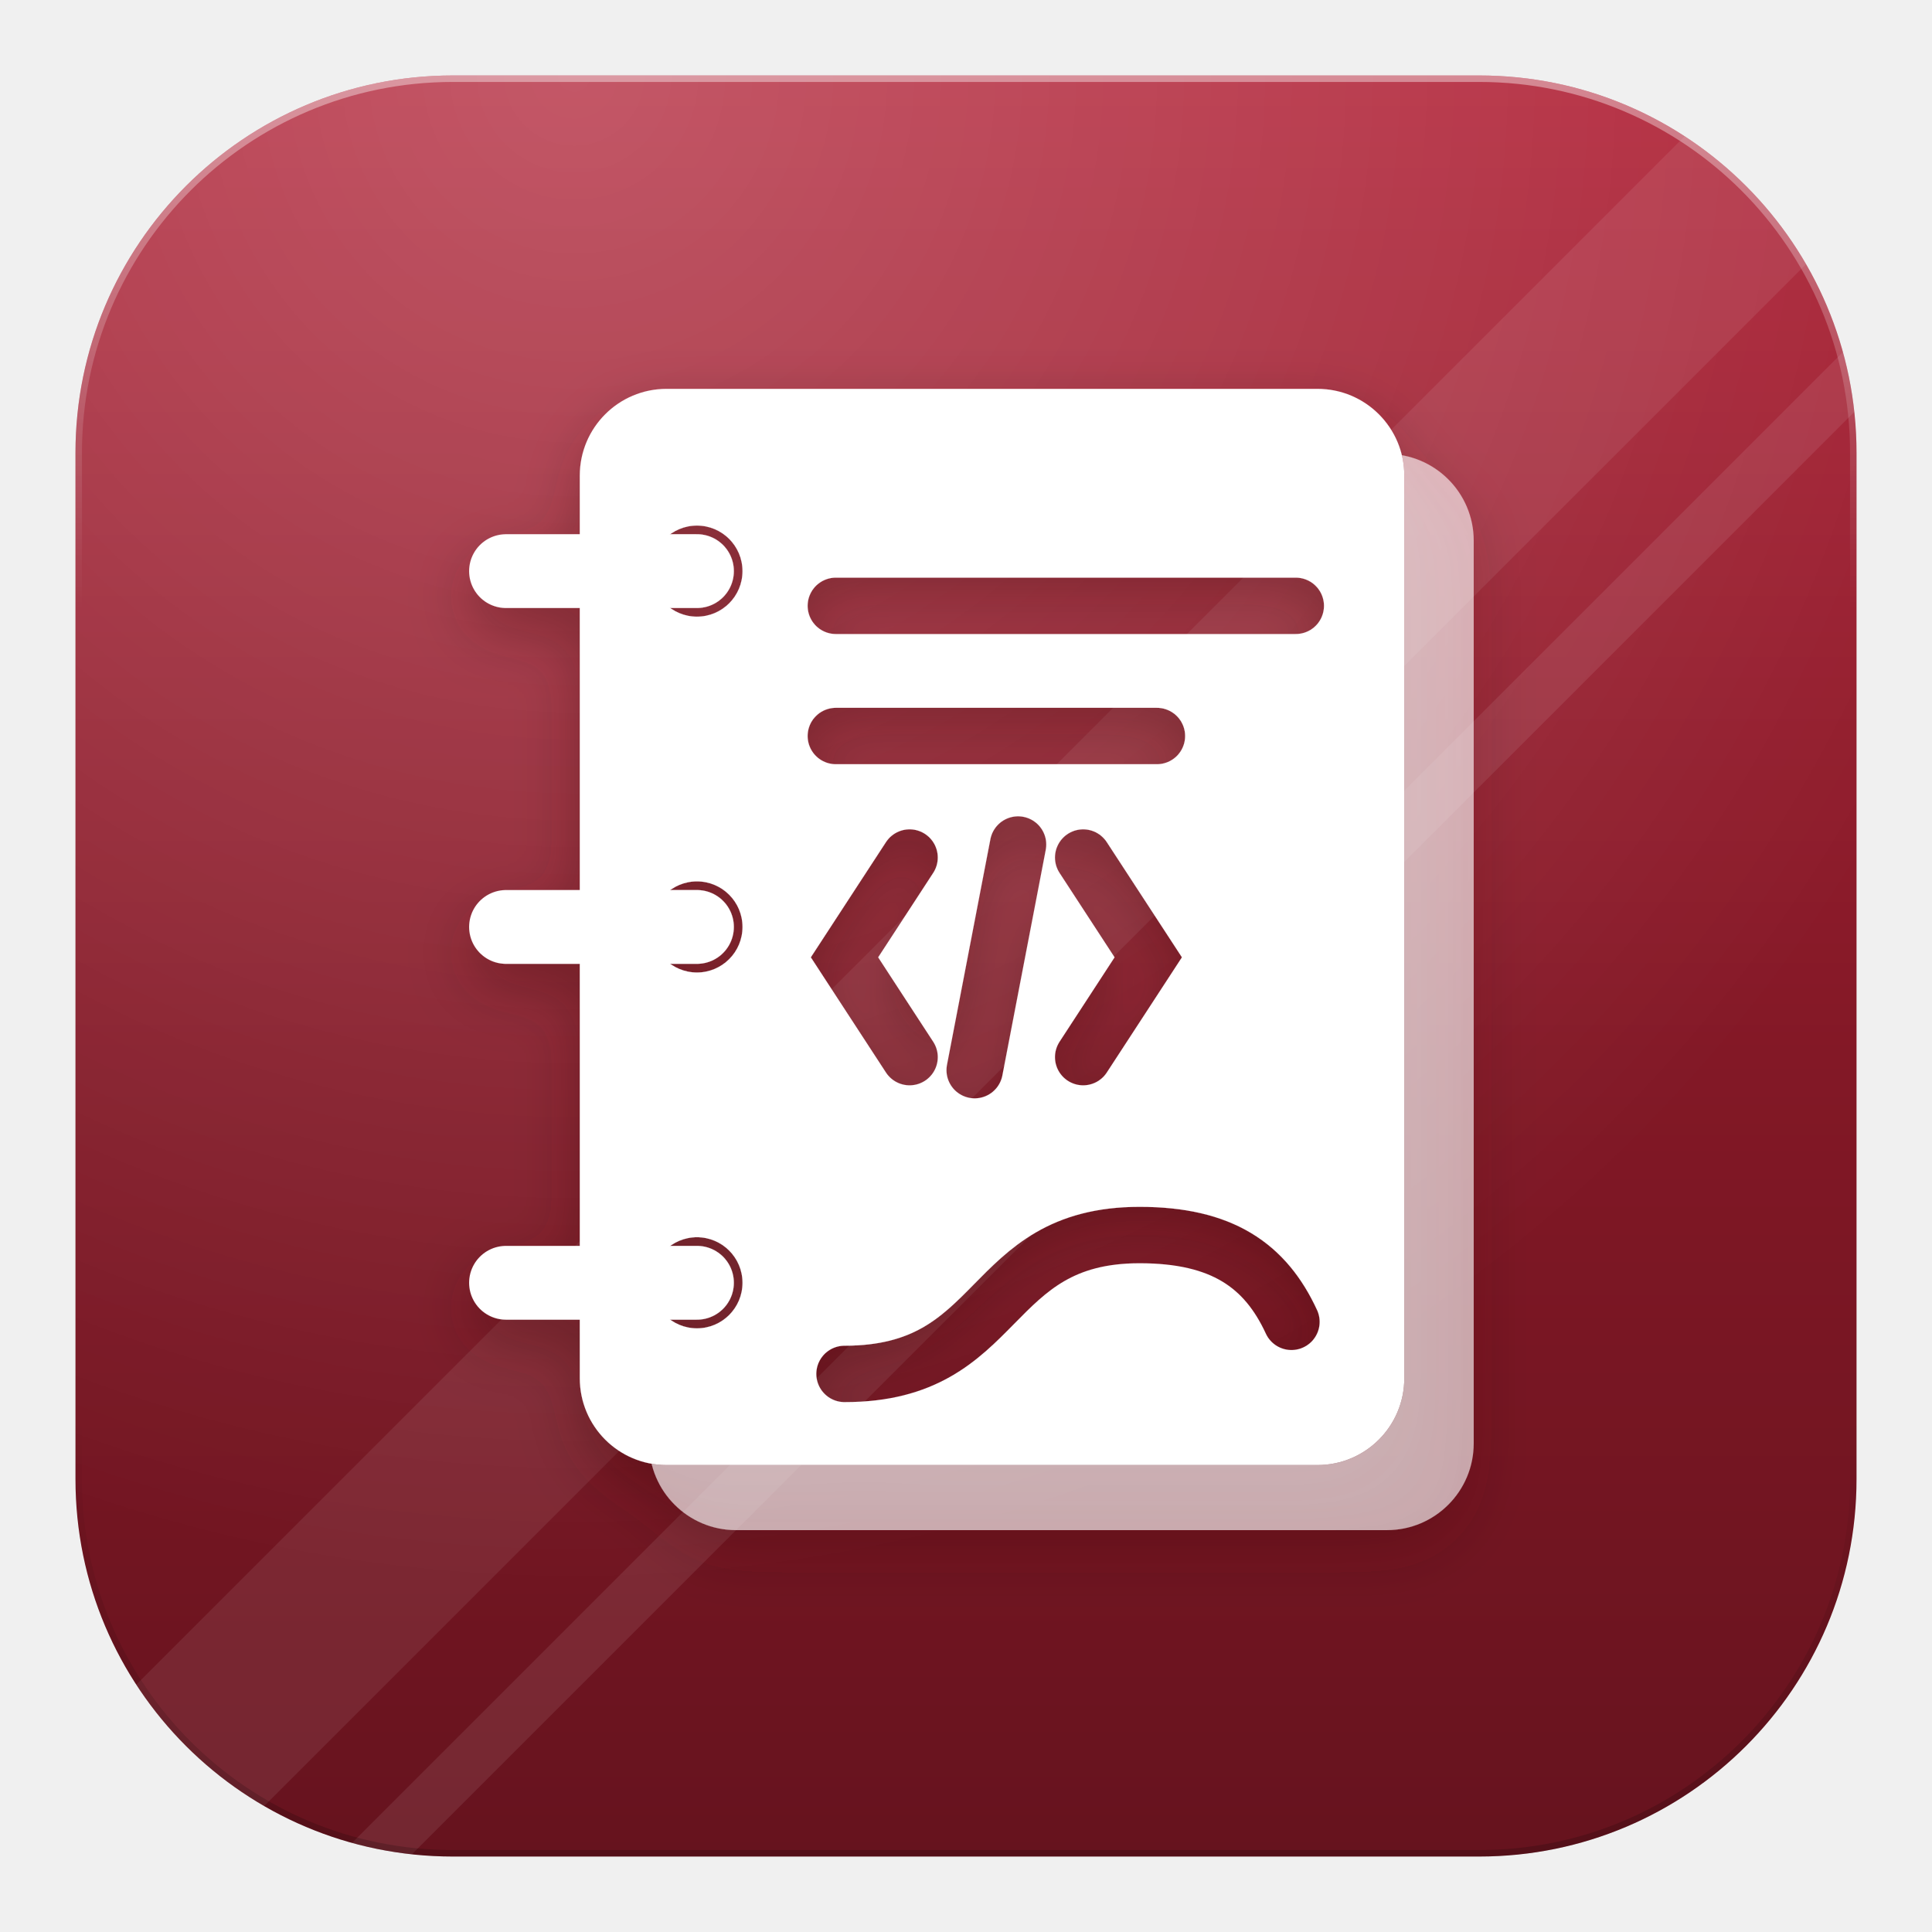
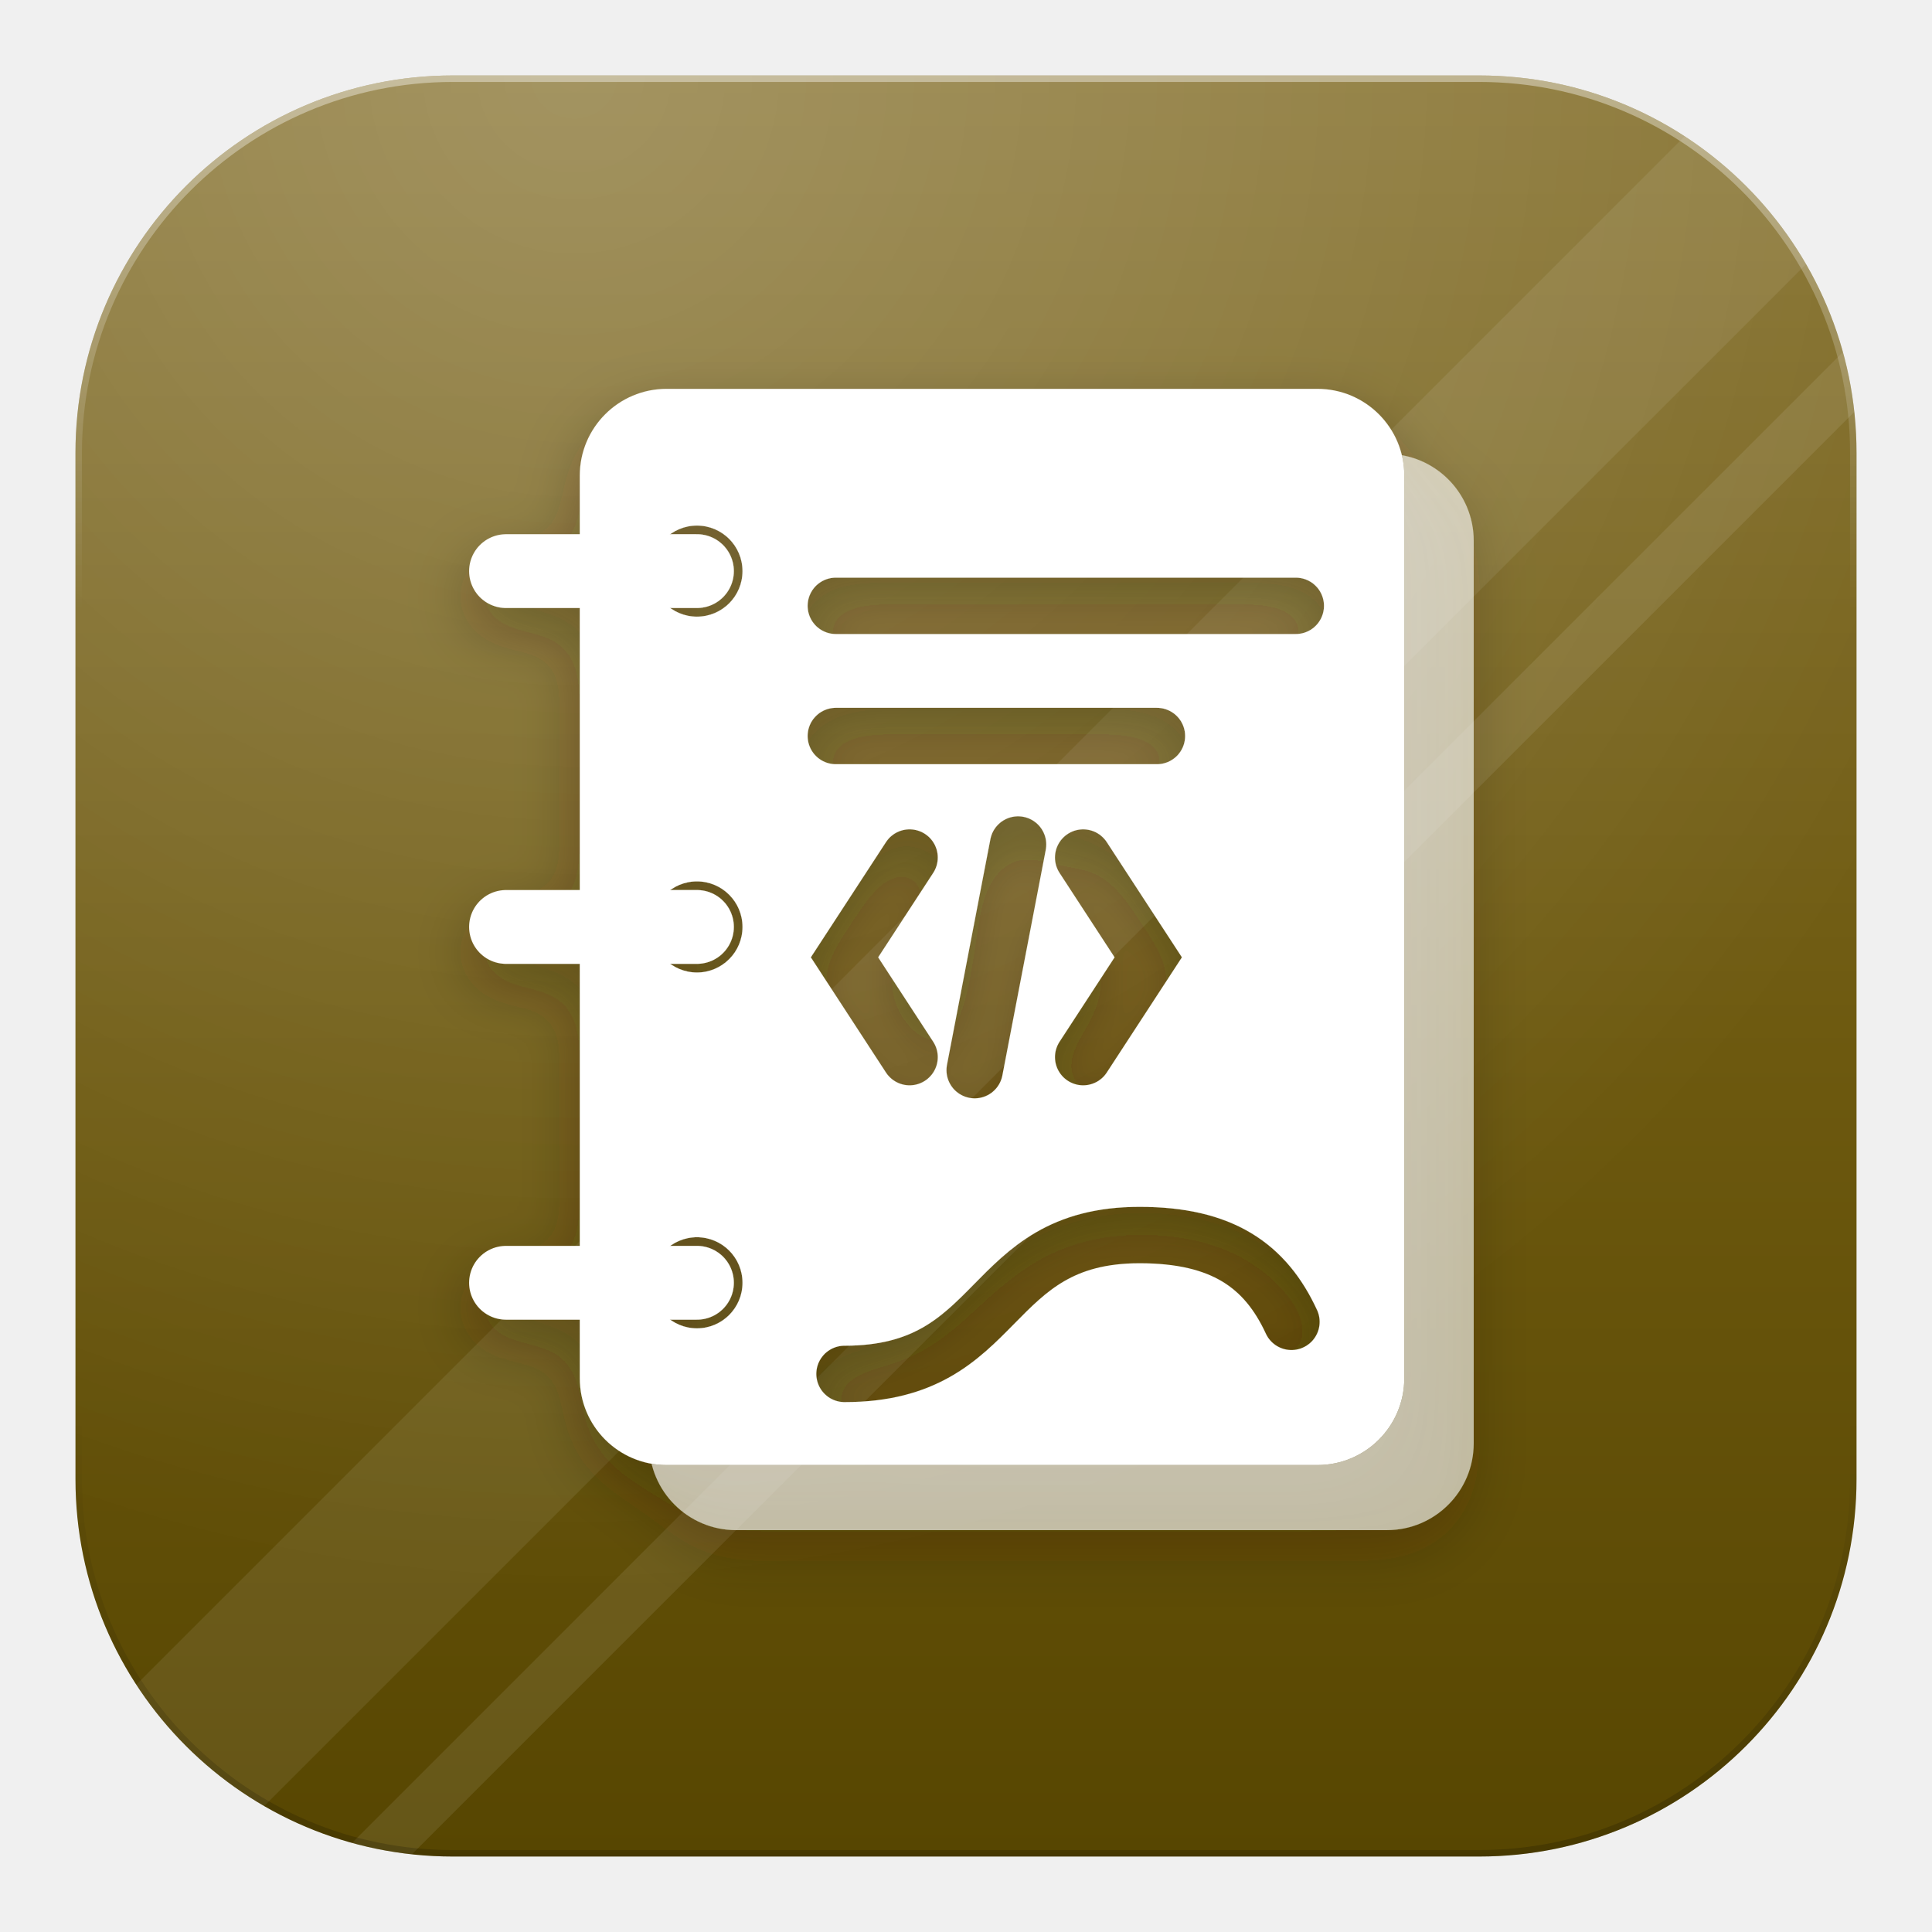
<svg xmlns="http://www.w3.org/2000/svg" width="1024" height="1024" viewBox="0 0 1024 1024">
  <defs>
-     <linearGradient id="p1bg" x1="0" y1="40" x2="0" y2="984" gradientUnits="userSpaceOnUse">
-       <stop offset="0" stop-color="#B3283C" />
-       <stop offset="0.55" stop-color="#831826" />
-       <stop offset="1" stop-color="#66131E" />
+     <linearGradient id="p2gbg" x1="0" y1="40" x2="0" y2="984" gradientUnits="userSpaceOnUse">
+       <stop offset="0" stop-color="#8A7635" />
+       <stop offset="0.55" stop-color="#6D590F" />
+       <stop offset="1" stop-color="#574601" />
    </linearGradient>
-     <radialGradient id="p1sheen" cx="304.32" cy="40" r="802.4" gradientUnits="userSpaceOnUse">
+     <radialGradient id="p2gsheen" cx="304.32" cy="40" r="802.4" gradientUnits="userSpaceOnUse">
      <stop offset="0" stop-color="#FFFFFF" stop-opacity="0.22" />
      <stop offset="1" stop-color="#FFFFFF" stop-opacity="0" />
    </radialGradient>
-     <linearGradient id="p1edge" x1="0" y1="40" x2="0" y2="984" gradientUnits="userSpaceOnUse">
+     <linearGradient id="p2gedge" x1="0" y1="40" x2="0" y2="984" gradientUnits="userSpaceOnUse">
      <stop offset="0" stop-color="#FFFFFF" stop-opacity="0.4" />
      <stop offset="0.3" stop-color="#FFFFFF" stop-opacity="0" />
      <stop offset="0.75" stop-color="#000000" stop-opacity="0" />
      <stop offset="1" stop-color="#000000" stop-opacity="0.18" />
    </linearGradient>
-     <clipPath id="p1clip">
+     <clipPath id="p2gclip">
      <path d="M240 40H784A200 200 0 0 1 984 240V784A200 200 0 0 1 784 984H240A200 200 0 0 1 40 784V240A200 200 0 0 1 240 40Z" />
    </clipPath>
-     <filter id="p1gs" x="-20%" y="-20%" width="140%" height="140%">
-       <feDropShadow dx="0" dy="11.46" stdDeviation="13.75" flood-color="#340A0F" flood-opacity="0.32" />
+     <filter id="p2ggs" x="-20%" y="-20%" width="140%" height="140%">
+       <feDropShadow dx="0" dy="11.46" stdDeviation="13.75" flood-color="#302501" flood-opacity="0.32" />
    </filter>
-     <mask id="p1m0" maskUnits="userSpaceOnUse" x="-2000" y="-2000" width="5000" height="5000">
+     <mask id="p2gm0" maskUnits="userSpaceOnUse" x="-2000" y="-2000" width="5000" height="5000">
      <rect x="-2000" y="-2000" width="5000" height="5000" fill="#fff" />
      <path d="M374 246H674A40 40 0 0 1 714 286V702A40 40 0 0 1 674 742H374A40 40 0 0 1 334 702V286A40 40 0 0 1 374 246Z" fill="#000" />
    </mask>
-     <mask id="p1m1" maskUnits="userSpaceOnUse" x="-2000" y="-2000" width="5000" height="5000">
+     <mask id="p2gm1" maskUnits="userSpaceOnUse" x="-2000" y="-2000" width="5000" height="5000">
      <rect x="-2000" y="-2000" width="5000" height="5000" fill="#fff" />
      <path d="M367 330a21 21 0 1 1 42 0a21 21 0 1 1 -42 0Z" fill="#000" />
      <path d="M367 494a21 21 0 1 1 42 0a21 21 0 1 1 -42 0Z" fill="#000" />
      <path d="M367 658a21 21 0 1 1 42 0a21 21 0 1 1 -42 0Z" fill="#000" />
      <path d="M452 346H664M452 406H600M486 462L456 508L486 554M536 456L516 560M566 462L596 508L566 554M456 700C530 700 520 636 592 636C630 636 650 650 662 676" fill="none" stroke="#000" stroke-width="26" stroke-linecap="round" />
    </mask>
  </defs>
-   <path d="M240 40H784A200 200 0 0 1 984 240V784A200 200 0 0 1 784 984H240A200 200 0 0 1 40 784V240A200 200 0 0 1 240 40Z" fill="url(#p1bg)" />
-   <g clip-path="url(#p1clip)">
+   <path d="M240 40H784A200 200 0 0 1 984 240V784A200 200 0 0 1 784 984H240A200 200 0 0 1 40 784V240A200 200 0 0 1 240 40Z" fill="url(#p2gbg)" />
+   <g clip-path="url(#p2gclip)">
    <path d="M0 965.12L965.12 0L1097.28 0L0 1097.28Z" fill="#FFFFFF" opacity="0.08" />
    <path d="M0 1163.36L1163.36 0L1201.12 0L0 1201.12Z" fill="#FFFFFF" opacity="0.088" />
-     <rect x="40" y="40" width="944" height="944" fill="url(#p1sheen)" />
-     <path d="M240 40H784A200 200 0 0 1 984 240V784A200 200 0 0 1 784 984H240A200 200 0 0 1 40 784V240A200 200 0 0 1 240 40Z" fill="none" stroke="url(#p1edge)" stroke-width="6.87" />
+     <rect x="40" y="40" width="944" height="944" fill="url(#p2gsheen)" />
+     <path d="M240 40H784A200 200 0 0 1 984 240V784A200 200 0 0 1 784 984H240A200 200 0 0 1 40 784V240A200 200 0 0 1 240 40Z" fill="none" stroke="url(#p2gedge)" stroke-width="6.87" />
  </g>
-   <g filter="url(#p1gs)" transform="translate(512 512) scale(1.15) translate(-512 -512)">
+   <g filter="url(#p2ggs)" transform="translate(512 512) scale(1.15) translate(-512 -512)">
    <g opacity="0.6">
-       <path d="M406 276H706A40 40 0 0 1 746 316V732A40 40 0 0 1 706 772H406A40 40 0 0 1 366 732V316A40 40 0 0 1 406 276Z" fill="#FFFFFF" mask="url(#p1m0)" />
+       <path d="M406 276H706A40 40 0 0 1 746 316V732A40 40 0 0 1 706 772H406A40 40 0 0 1 366 732V316A40 40 0 0 1 406 276Z" fill="#FFFFFF" mask="url(#p2gm0)" />
    </g>
-     <path d="M374 246H674A40 40 0 0 1 714 286V702A40 40 0 0 1 674 742H374A40 40 0 0 1 334 702V286A40 40 0 0 1 374 246Z" fill="#FFFFFF" mask="url(#p1m1)" />
+     <path d="M374 246H674A40 40 0 0 1 714 286V702A40 40 0 0 1 674 742H374A40 40 0 0 1 334 702V286A40 40 0 0 1 374 246Z" fill="#FFFFFF" mask="url(#p2gm1)" />
    <path d="M300 330H388M300 494H388M300 658H388" fill="none" stroke="#FFFFFF" stroke-width="34" stroke-linecap="round" stroke-linejoin="round" />
  </g>
</svg>
